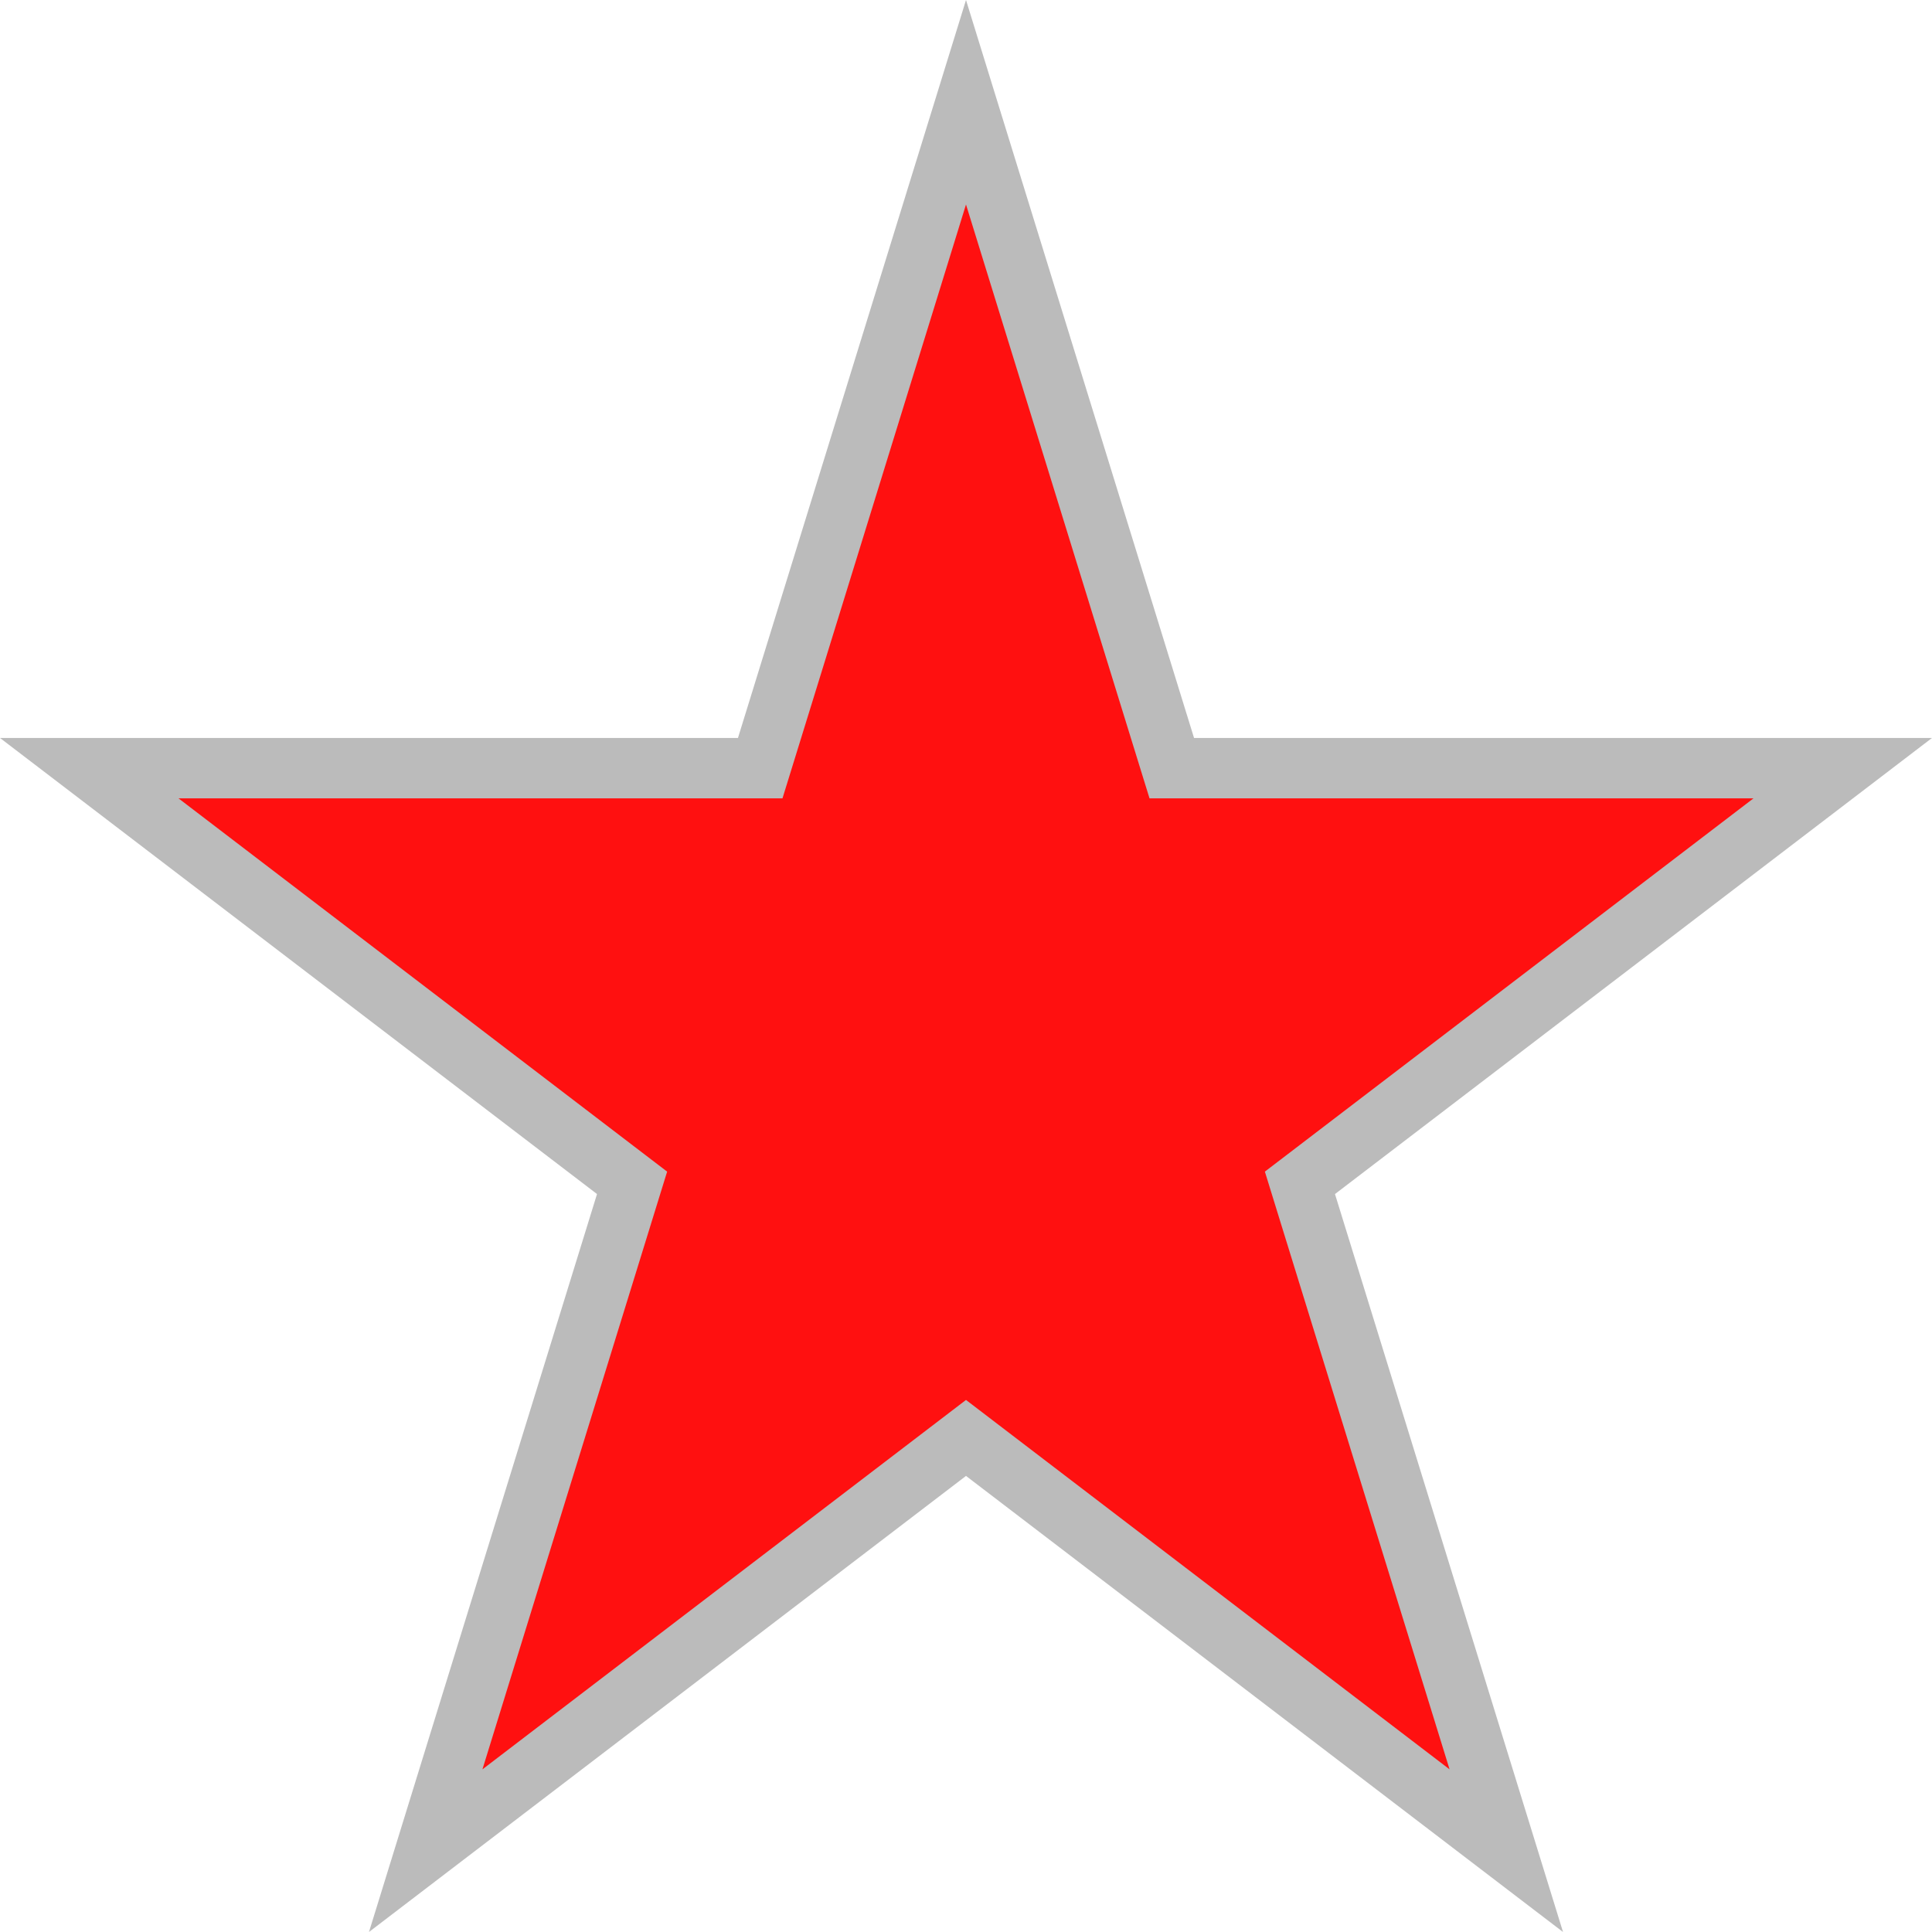
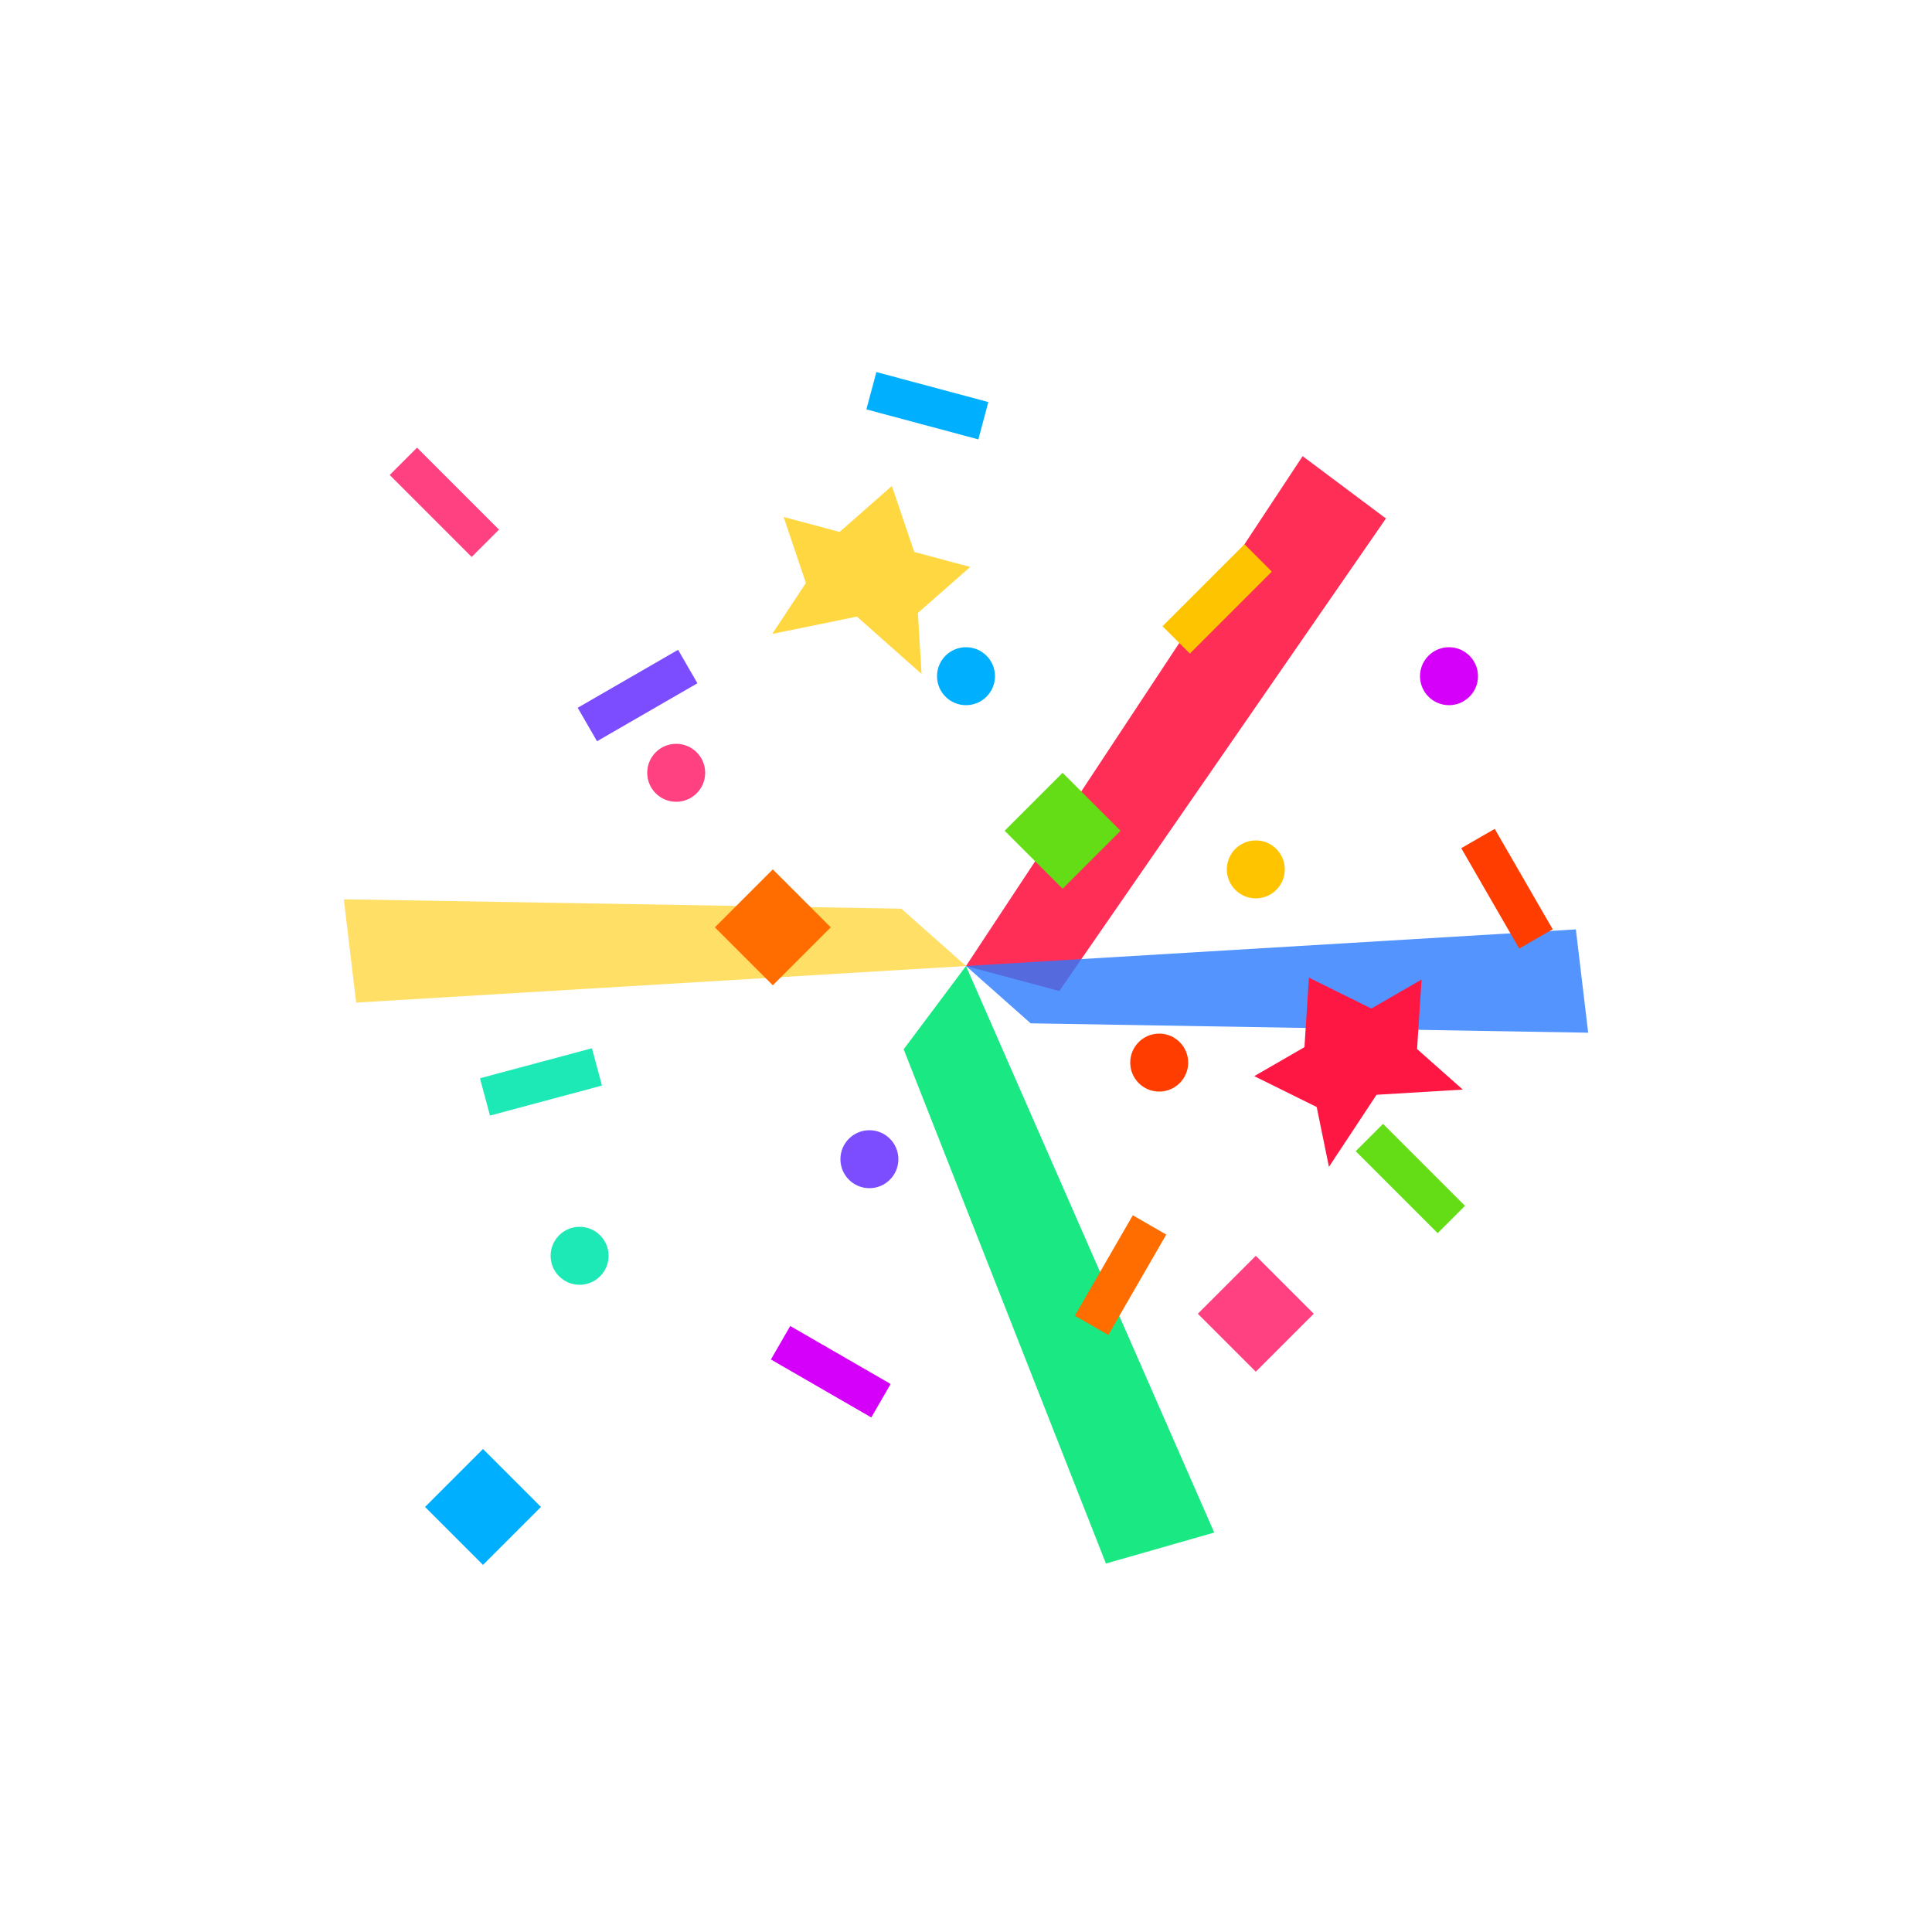
- <svg xmlns="http://www.w3.org/2000/svg" width="192" height="192" viewBox="0 0 192 192" fill="none">
-   <path d="M96 10.161L115.796 74.223L116.45 76.338H118.663H183.131L130.848 116.279L129.185 117.549L129.802 119.548L149.694 183.918L97.821 144.291L96 142.9L94.179 144.291L42.306 183.918L62.197 119.548L62.815 117.549L61.152 116.279L8.869 76.338H73.338H75.55L76.204 74.223L96 10.161Z" fill="#FF1010" stroke="#BBBBBB" stroke-width="6" />
+ <svg xmlns="http://www.w3.org/2000/svg" viewBox="0 0 100 100">
+   <g transform="rotate(15, 50, 50)">
+     <path d="M50 50L60 20L65 22L55 50Z" fill="#FF1744" opacity="0.9" />
+     <path d="M50 50L80 40L82 45L54 52Z" fill="#2979FF" opacity="0.8" />
+     <path d="M50 50L70 75L65 78L48 55Z" fill="#00E676" opacity="0.9" />
+     <path d="M50 50L20 60L18 55L46 48Z" fill="#FFD740" opacity="0.8" />
+   </g>
+   <rect x="20" y="25" width="6" height="2" fill="#FF4081" transform="rotate(45, 23, 26)" />
+   <rect x="30" y="35" width="6" height="2" fill="#7C4DFF" transform="rotate(-30, 33, 36)" />
+   <rect x="45" y="20" width="6" height="2" fill="#00B0FF" transform="rotate(15, 48, 21)" />
+   <rect x="60" y="30" width="6" height="2" fill="#FFC400" transform="rotate(-45, 63, 31)" />
+   <rect x="75" y="45" width="6" height="2" fill="#FF3D00" transform="rotate(60, 78, 46)" />
+   <rect x="25" y="55" width="6" height="2" fill="#1DE9B6" transform="rotate(-15, 28, 56)" />
+   <rect x="40" y="70" width="6" height="2" fill="#D500F9" transform="rotate(30, 43, 71)" />
+   <rect x="55" y="65" width="6" height="2" fill="#FF6D00" transform="rotate(-60, 58, 66)" />
+   <rect x="70" y="60" width="6" height="2" fill="#64DD17" transform="rotate(45, 73, 61)" />
+   <circle cx="35" cy="40" r="1.5" fill="#FF4081" />
+   <circle cx="50" cy="35" r="1.5" fill="#00B0FF" />
+   <circle cx="65" cy="45" r="1.5" fill="#FFC400" />
+   <circle cx="45" cy="60" r="1.5" fill="#7C4DFF" />
+   <circle cx="60" cy="55" r="1.5" fill="#FF3D00" />
+   <circle cx="30" cy="65" r="1.5" fill="#1DE9B6" />
+   <circle cx="75" cy="35" r="1.5" fill="#D500F9" />
+   <path d="M40 45L43 48L40 51L37 48Z" fill="#FF6D00" />
+   <path d="M55 40L58 43L55 46L52 43Z" fill="#64DD17" />
+   <path d="M65 65L68 68L65 71L62 68Z" fill="#FF4081" />
+   <path d="M25 75L28 78L25 81L22 78Z" fill="#00B0FF" />
+   <path d="M45 25L47 28L50 28L48 31L49 34L45 32L41 34L42 31L40 28L43 28Z" fill="#FFD740" transform="rotate(15, 45, 29.5)" />
+   <path d="M70 50L72 53L75 53L73 56L74 59L70 57L66 59L67 56L65 53L68 53Z" fill="#FF1744" transform="rotate(-30, 70, 54.5)" />
</svg>
